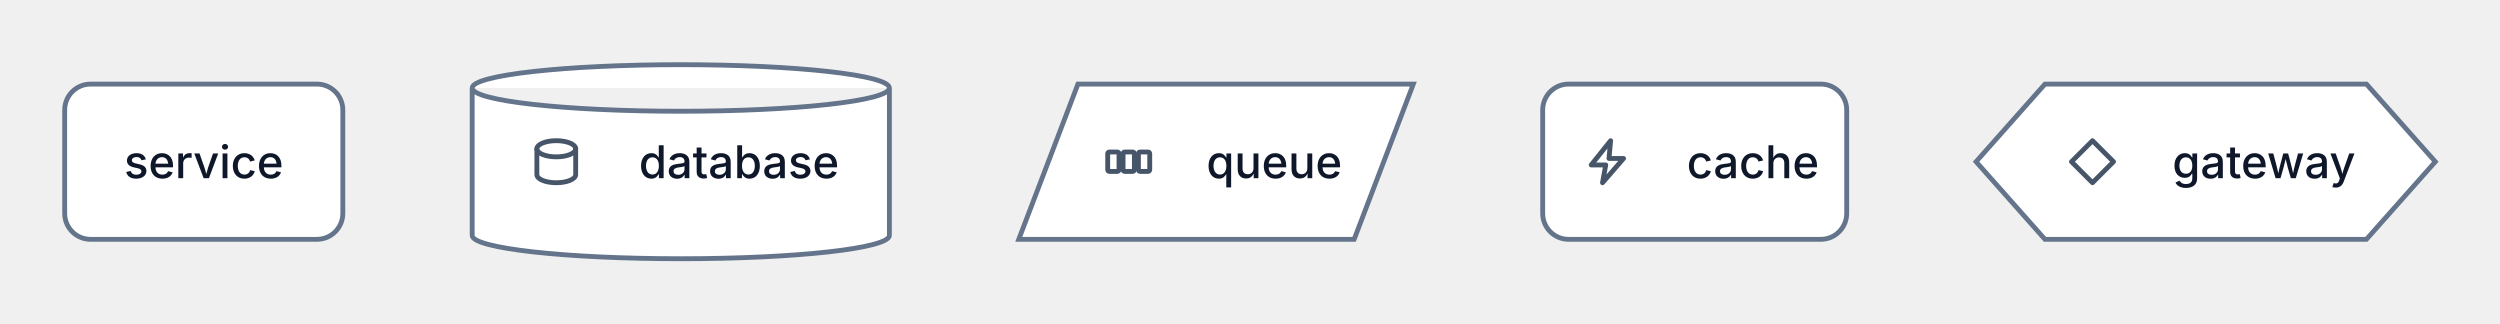
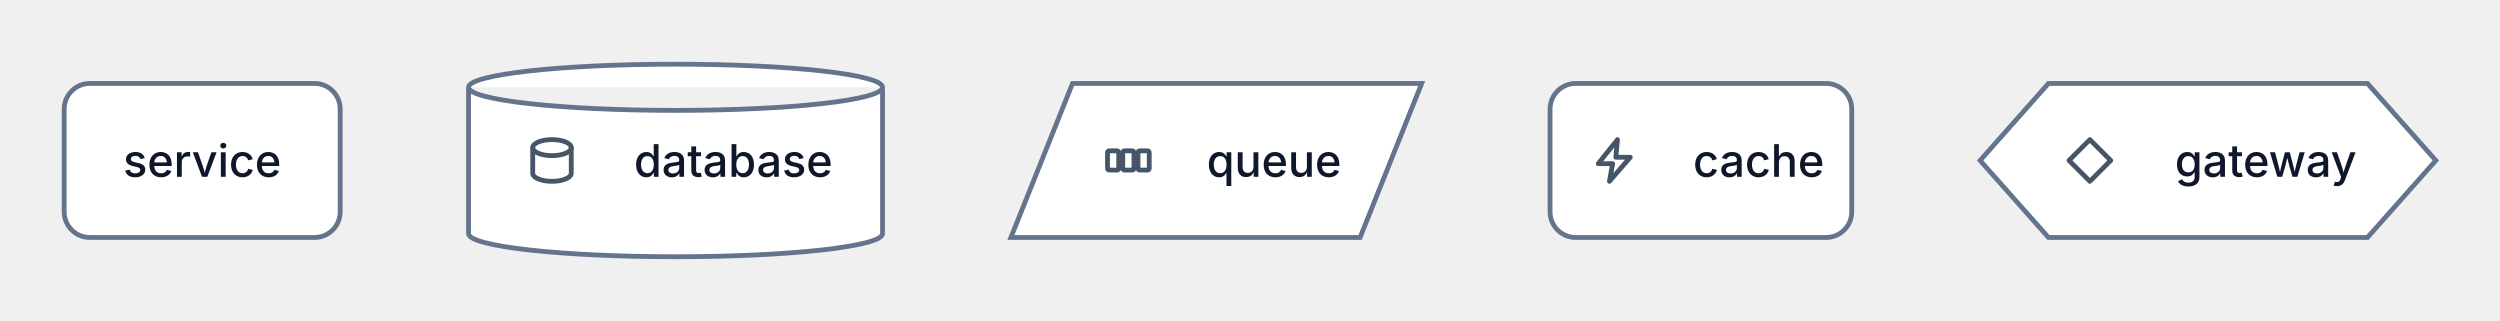
- <svg xmlns="http://www.w3.org/2000/svg" viewBox="0 0 773 100" width="773" height="100" data-orrery="1">
+ <svg xmlns="http://www.w3.org/2000/svg" viewBox="0 0 779 100" width="779" height="100" data-orrery="1">
  <style>.group-box{fill:#e2e8f0;fill-opacity:.35;stroke:#cbd5e1;stroke-width:1.5}
.group-label{font:700 11px Inter,system-ui,-apple-system,"Segoe UI",Roboto,sans-serif;fill:#64748b;letter-spacing:.1em;text-transform:uppercase;paint-order:stroke;stroke:#f1f5f9;stroke-width:3px;stroke-linejoin:round}
.group-label.centred{text-anchor:middle}
.group[data-collapsed] .group-box{fill-opacity:.7}
.summary-label{font:500 14px Inter,system-ui,-apple-system,"Segoe UI",Roboto,sans-serif;fill:#0f172a;text-anchor:middle;dominant-baseline:central}
.expand-mark,.collapse-mark{fill:none;stroke:#94a3b8;stroke-width:1.5;stroke-linecap:round}
.collapse-mark{cursor:pointer}
.node-box{fill:#ffffff;stroke:#64748b;stroke-width:1.5}
.node-label{font:500 14px Inter,system-ui,-apple-system,"Segoe UI",Roboto,sans-serif;fill:#0f172a;text-anchor:middle;dominant-baseline:central}
.node-tech{font:12px Inter,system-ui,-apple-system,"Segoe UI",Roboto,sans-serif;fill:#64748b;text-anchor:middle;dominant-baseline:central;font-variant-numeric:tabular-nums}
.replica-box{fill:#ffffff;stroke:#94a3b8;stroke-width:1.5;pointer-events:none}
.badge{font:600 12px Inter,system-ui,-apple-system,"Segoe UI",Roboto,sans-serif;fill:#64748b;text-anchor:end;dominant-baseline:central;font-variant-numeric:tabular-nums}
.node[data-ghost]{opacity:.5}.node[data-ghost] .node-box{stroke-dasharray:3 3}.node[data-ghost] .node-label{font-style:italic}
.glyph{fill:none;stroke:#475569;stroke-width:1.5;stroke-linejoin:round;stroke-linecap:round}
.glyph-text{font:600 13px Inter,system-ui,-apple-system,"Segoe UI",Roboto,sans-serif;fill:#475569;text-anchor:middle;dominant-baseline:central}
.edge{fill:none;stroke:#94a3b8;stroke-width:1.5}
.flow{fill:none;stroke:#2563eb;stroke-linecap:round;stroke-dasharray:6 10;animation:orrery-flow 1s linear infinite}
.edge-label{font:12px Inter,system-ui,-apple-system,"Segoe UI",Roboto,sans-serif;fill:#64748b;text-anchor:middle;dominant-baseline:central;paint-order:stroke;stroke:#ffffff;stroke-width:4px;stroke-linejoin:round}
.legend text{font:12px Inter,system-ui,-apple-system,"Segoe UI",Roboto,sans-serif;fill:#64748b;dominant-baseline:central}.legend .legend-name{font-weight:600;fill:#0f172a}
.step-note{font:500 13px Inter,system-ui,-apple-system,"Segoe UI",Roboto,sans-serif;fill:#334155;dominant-baseline:central}
.callout-box{fill:#ffffff;stroke:#64748b;stroke-width:1.5}
.callout-leader{fill:none;stroke:#64748b;stroke-width:1.5}
.callout-text{font:12px Inter,system-ui,-apple-system,"Segoe UI",Roboto,sans-serif;fill:#334155;dominant-baseline:central}
.heading-back{fill:#ffffff}
.heading-title{font:600 16px Inter,system-ui,-apple-system,"Segoe UI",Roboto,sans-serif;fill:#0f172a}
.heading-text{font:12px Inter,system-ui,-apple-system,"Segoe UI",Roboto,sans-serif;fill:#64748b}
.heading-title.centred,.heading-text.centred{text-anchor:middle}
@keyframes orrery-flow{to{stroke-dashoffset:-16}}
@keyframes orrery-pulse{0%{stroke-opacity:1}50%{stroke-opacity:0.4}100%{stroke-opacity:1}}
.kind-external .node-box{stroke-dasharray:5 4;fill:#f8fafc}
.gk-region .group-box{stroke-dasharray:8 6}
.gk-zone .group-box{stroke-dasharray:3 5}
.gk-cluster .group-box{stroke:#94a3b8}
.gk-boundary .group-box{stroke:#dc2626;fill-opacity:0;stroke-dasharray:8 6}
.edge-async{stroke-dasharray:6 5}
.edge-replication{stroke-dasharray:2 4}
.edge-dataflow{stroke-width:3}
.st-degraded .node-box{stroke:#d97706;stroke-width:2;fill:#fffbeb}
.st-degraded .group-box{stroke:#d97706;stroke-width:2;fill:#fffbeb}
.st-degraded .node-label{fill:#92400e}
.st-degraded .group-label{fill:#92400e}
.st-failed .node-box{stroke:#dc2626;stroke-width:2;fill:#fef2f2;animation:orrery-pulse 1.2s linear infinite}
.st-failed .group-box{stroke:#dc2626;stroke-width:2;fill:#fef2f2;animation:orrery-pulse 1.2s linear infinite}
.st-failed .node-label{fill:#991b1b}
.st-failed .group-label{fill:#991b1b}
.st-off .node-box{stroke-dasharray:4 4}
.st-off .group-box{stroke-dasharray:4 4}
.st-off{opacity:0.45}</style>
  <defs>
    <marker id="arrow" viewBox="0 0 12 12" refX="11" refY="6" markerWidth="12" markerHeight="12" markerUnits="userSpaceOnUse" orient="auto">
      <path d="M0 0L12 6L0 12z" fill="#94a3b8" />
    </marker>
    <marker id="arrow-start" viewBox="0 0 12 12" refX="1" refY="6" markerWidth="12" markerHeight="12" markerUnits="userSpaceOnUse" orient="auto">
      <path d="M12 0L0 6L12 12z" fill="#94a3b8" />
    </marker>
  </defs>
  <g class="scene">
-     <g class="view" data-view="a" data-open="" data-title="The default component kinds" data-size="773 100">
+     <g class="view" data-view="a" data-open="" data-title="The default component kinds" data-size="779 100">
      <g class="groups">

</g>
      <g class="edges">

</g>
      <g class="nodes">
        <g class="node kind-service st-on" data-node="service" data-kind="service" data-state="on" data-bbox="20 26 86 48" transform="translate(20 26)">
          <rect class="node-box" width="86" height="48" rx="8" />
          <text class="node-label" x="43" y="24">service</text>
        </g>
        <g class="node kind-database st-on" data-node="database" data-kind="database" data-state="on" data-bbox="146 20 129 60" transform="translate(146 20)">
          <path class="node-box" d="M0 7.2A64.5 7.2 0 0 1 129 7.2V52.8A64.5 7.2 0 0 1 0 52.8ZM0 7.2A64.5 7.2 0 0 0 129 7.2" />
          <g class="glyph" transform="translate(18 22)">
            <ellipse cx="8" cy="4" rx="6" ry="2.5" />
            <path d="M2 4v8c0 1.4 2.7 2.5 6 2.5s6-1.1 6-2.5V4" />
          </g>
          <text class="node-label" x="82.5" y="30">database</text>
        </g>
-         <g class="node kind-queue st-on" data-node="queue" data-kind="queue" data-state="on" data-bbox="315 26 122 48" transform="translate(315 26)">
-           <path class="node-box" d="M18.3 0H122L103.7 48H0Z" />
-           <g class="glyph" transform="translate(26 16)">
+         <g class="node kind-queue st-on" data-node="queue" data-kind="queue" data-state="on" data-bbox="315 26 128 48" transform="translate(315 26)">
+           <path class="node-box" d="M19.2 0H128L108.8 48H0Z" />
+           <g class="glyph" transform="translate(28.6 16)">
            <rect x="1.5" y="5" width="3.5" height="6" rx=".5" />
            <rect x="6.25" y="5" width="3.5" height="6" rx=".5" />
            <rect x="11" y="5" width="3.5" height="6" rx=".5" />
          </g>
-           <text class="node-label" x="79" y="24">queue</text>
+           <text class="node-label" x="82" y="24">queue</text>
        </g>
-         <g class="node kind-cache st-on" data-node="cache" data-kind="cache" data-state="on" data-bbox="477 26 94 48" transform="translate(477 26)">
+         <g class="node kind-cache st-on" data-node="cache" data-kind="cache" data-state="on" data-bbox="483 26 94 48" transform="translate(483 26)">
          <rect class="node-box" width="94" height="48" rx="8" />
          <g class="glyph" transform="translate(12 16)">
            <path d="M9 1.5L3 9h4.5l-1 5.5L13 7H8.5z" />
          </g>
          <text class="node-label" x="65" y="24">cache</text>
        </g>
-         <g class="node kind-gateway st-on" data-node="gateway" data-kind="gateway" data-state="on" data-bbox="611 26 142 48" transform="translate(611 26)">
+         <g class="node kind-gateway st-on" data-node="gateway" data-kind="gateway" data-state="on" data-bbox="617 26 142 48" transform="translate(617 26)">
          <path class="node-box" d="M21.3 0H120.7L142 24 120.7 48H21.3L0 24Z" />
-           <g class="glyph" transform="translate(28 16)">
+           <g class="glyph" transform="translate(26.2 16)">
            <path d="M8 1.5l6.5 6.5L8 14.5 1.5 8z" />
          </g>
          <text class="node-label" x="89" y="24">gateway</text>
        </g>
      </g>
    </g>
  </g>
</svg>
